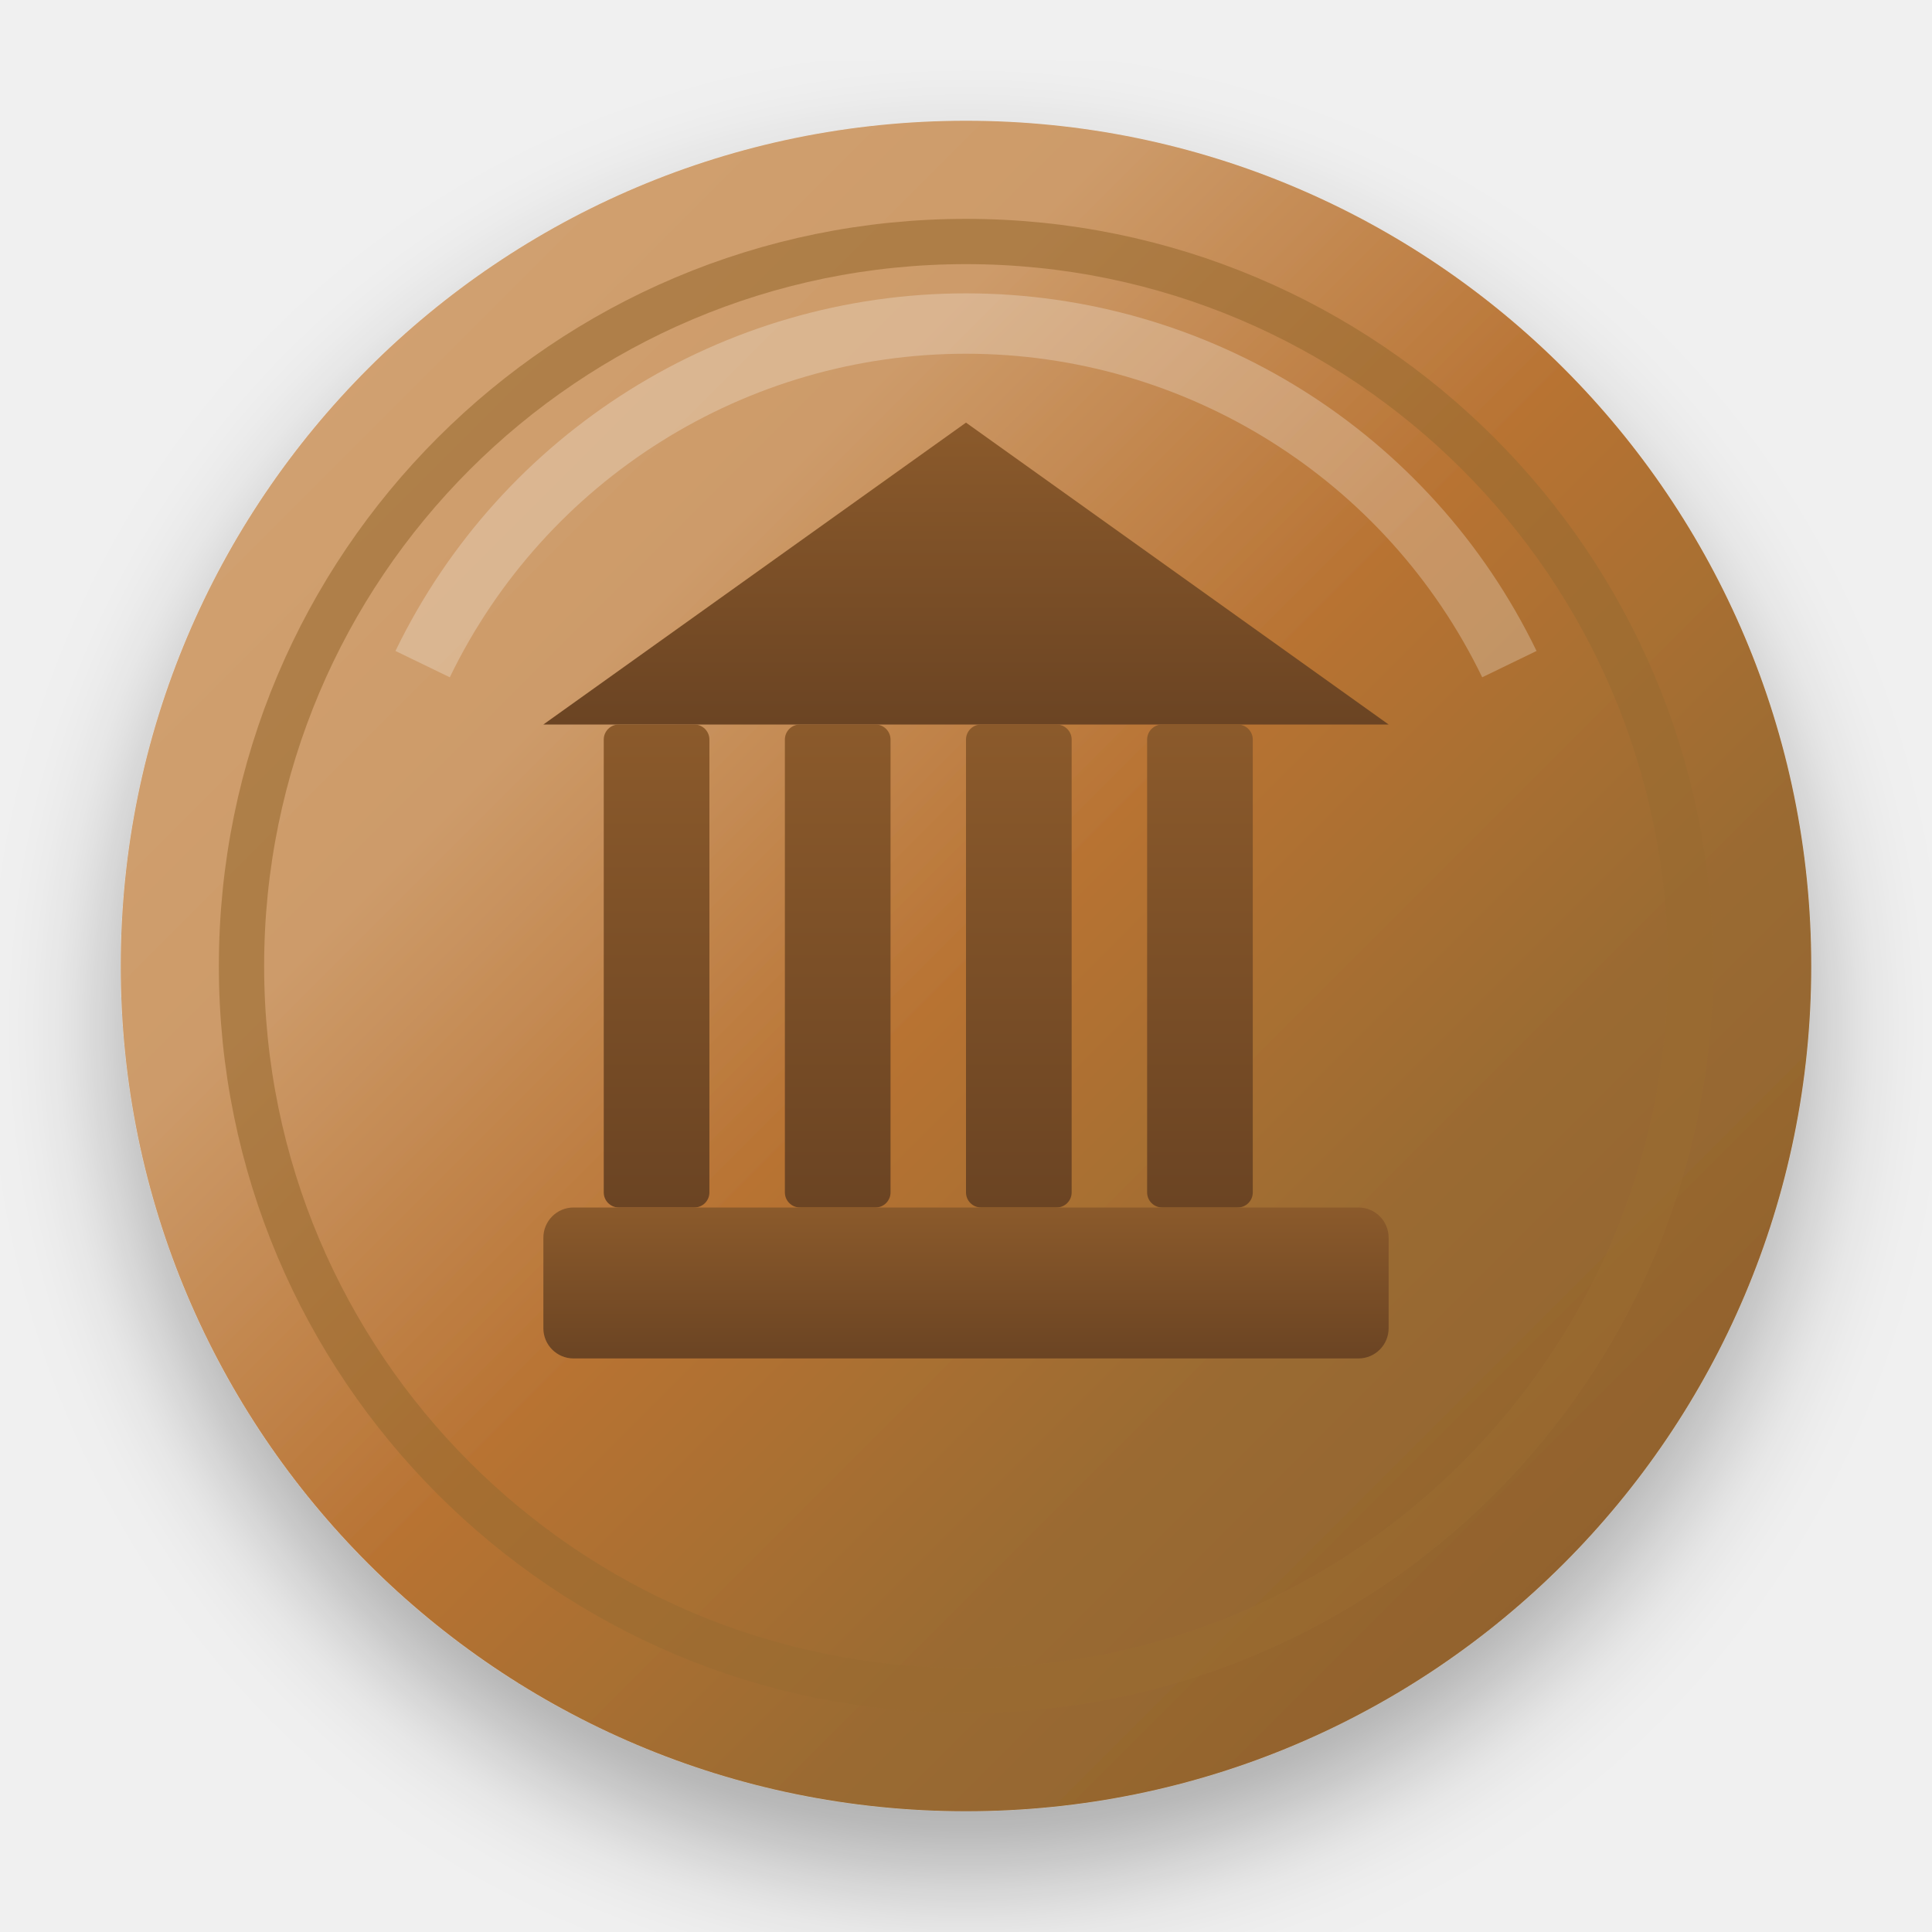
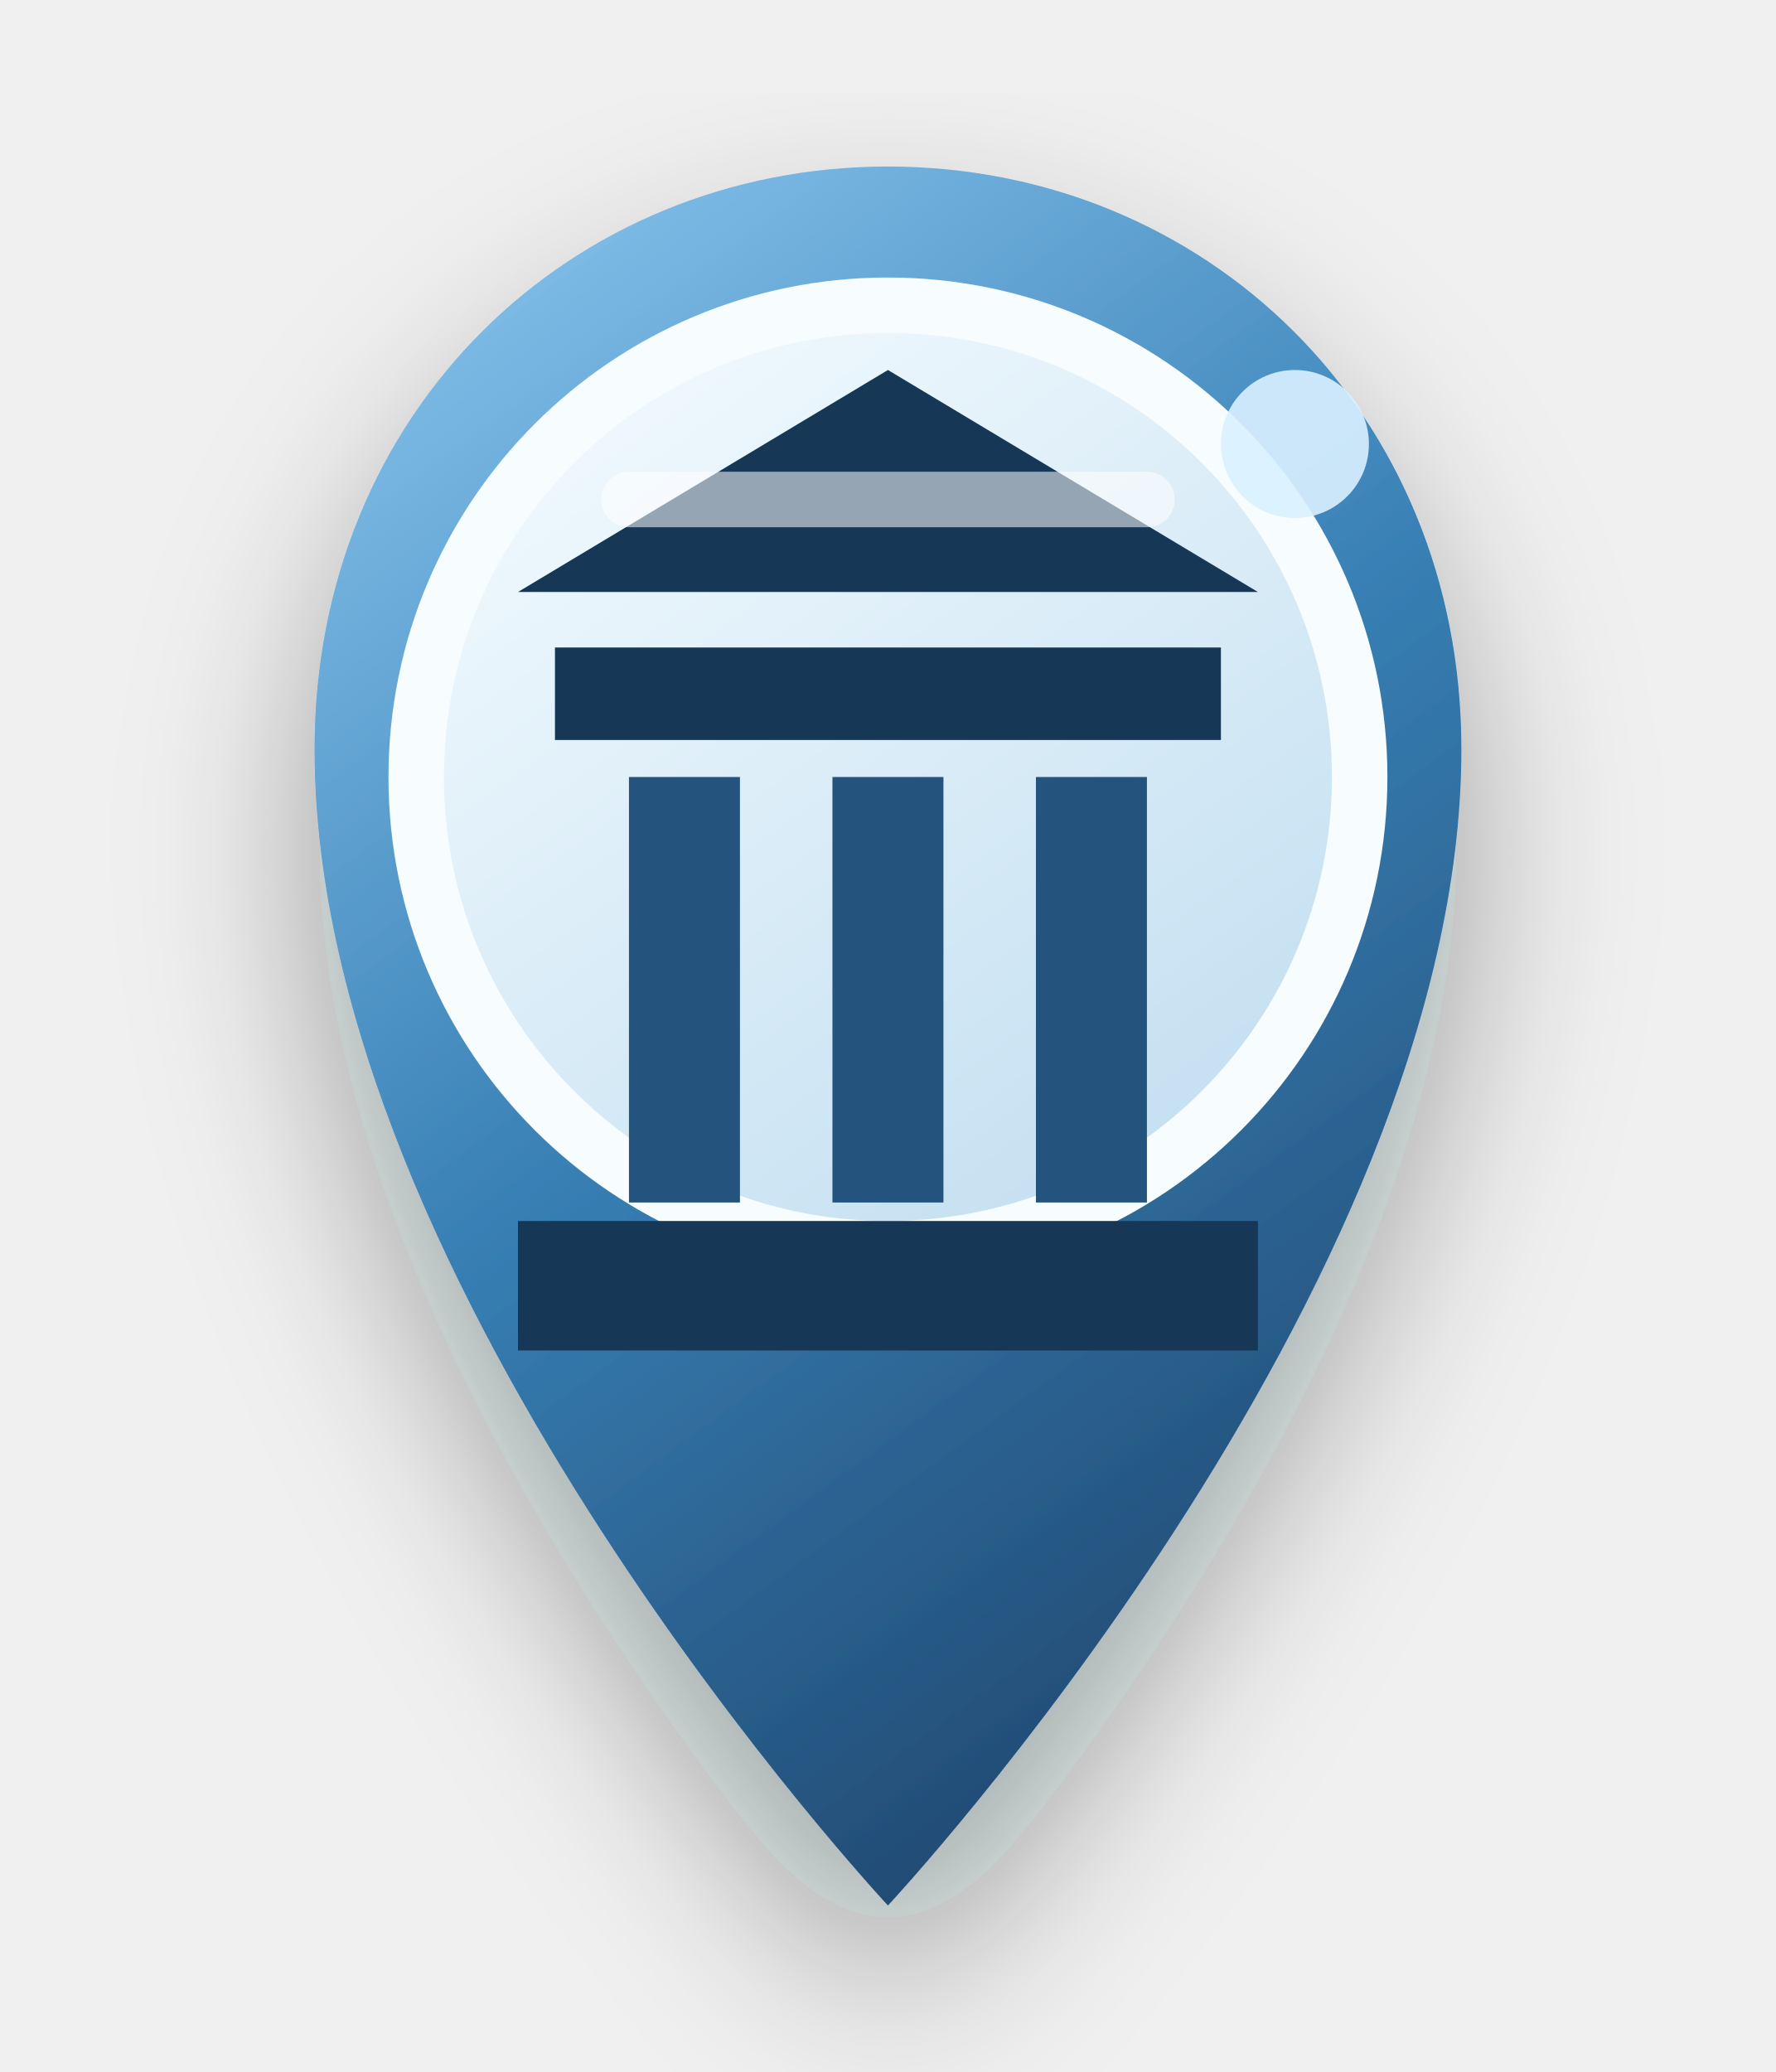
- <svg xmlns="http://www.w3.org/2000/svg" width="64" height="64" viewBox="0 0 64 64" fill="none">
+ <svg xmlns="http://www.w3.org/2000/svg" width="96" height="112" viewBox="0 0 96 112" fill="none">
  <defs>
-     <linearGradient id="bronzeGradient" x1="0%" y1="0%" x2="100%" y2="100%">
-       <stop offset="0%" style="stop-color:#D4A574" />
-       <stop offset="30%" style="stop-color:#CD9B6A" />
-       <stop offset="50%" style="stop-color:#B87333" />
-       <stop offset="70%" style="stop-color:#9A6B31" />
-       <stop offset="100%" style="stop-color:#8B5A2B" />
+     <linearGradient id="badge" x1="18" y1="10" x2="78" y2="92" gradientUnits="userSpaceOnUse">
+       <stop stop-color="#8EC9F2" />
+       <stop offset="0.5" stop-color="#377FB4" />
+       <stop offset="1" stop-color="#1E4168" />
    </linearGradient>
-     <linearGradient id="darkBronze" x1="0%" y1="0%" x2="0%" y2="100%">
-       <stop offset="0%" style="stop-color:#8B5A2B" />
-       <stop offset="100%" style="stop-color:#6B4423" />
+     <linearGradient id="inner" x1="27" y1="18" x2="70" y2="78" gradientUnits="userSpaceOnUse">
+       <stop stop-color="#F4FBFF" />
+       <stop offset="1" stop-color="#B7D8ED" />
    </linearGradient>
-     <filter id="shadow" x="-20%" y="-20%" width="140%" height="140%">
-       <feDropShadow dx="0" dy="2" stdDeviation="2" flood-opacity="0.3" />
+     <filter id="shadow" x="0" y="0" width="96" height="112" filterUnits="userSpaceOnUse" color-interpolation-filters="sRGB">
+       <feDropShadow dx="0" dy="5" stdDeviation="5" flood-color="#091523" flood-opacity="0.35" />
    </filter>
  </defs>
-   <circle cx="32" cy="32" r="28" fill="url(#bronzeGradient)" filter="url(#shadow)" />
-   <circle cx="32" cy="32" r="24" fill="none" stroke="#9A6B31" stroke-width="1.5" opacity="0.6" />
-   <path d="M32 14L18 24H46L32 14Z" fill="url(#darkBronze)" />
-   <rect x="20" y="24" width="3.5" height="16" rx="0.5" fill="url(#darkBronze)" />
-   <rect x="26" y="24" width="3.5" height="16" rx="0.5" fill="url(#darkBronze)" />
-   <rect x="32" y="24" width="3.5" height="16" rx="0.5" fill="url(#darkBronze)" />
-   <rect x="38" y="24" width="3.5" height="16" rx="0.5" fill="url(#darkBronze)" />
-   <rect x="18" y="40" width="28" height="5" rx="1" fill="url(#darkBronze)" />
-   <path d="M14 22 A20 20 0 0 1 50 22" fill="none" stroke="rgba(255,255,255,0.25)" stroke-width="2" />
+   <path d="M48 103C48 103 17 69.8 17 40.5C17 22.2 30.9 9 48 9C65.1 9 79 22.2 79 40.5C79 69.8 48 103 48 103Z" fill="url(#badge)" filter="url(#shadow)" />
+   <circle cx="48" cy="42" r="25.5" fill="url(#inner)" stroke="#F7FCFF" stroke-width="3" />
+   <path d="M48 20L28 32H68L48 20Z" fill="#173756" />
+   <path d="M30 35H66V40H30V35Z" fill="#173756" />
+   <path d="M34 42H40V65H34V42Z" fill="#24547E" />
+   <path d="M45 42H51V65H45V42Z" fill="#24547E" />
+   <path d="M56 42H62V65H56V42Z" fill="#24547E" />
+   <path d="M28 66H68V73H28V66Z" fill="#173756" />
+   <path d="M34 27H62" stroke="#FFFFFF" stroke-opacity="0.55" stroke-width="3" stroke-linecap="round" />
+   <circle cx="70" cy="24" r="4" fill="#D9F1FF" fill-opacity="0.9" />
</svg>
